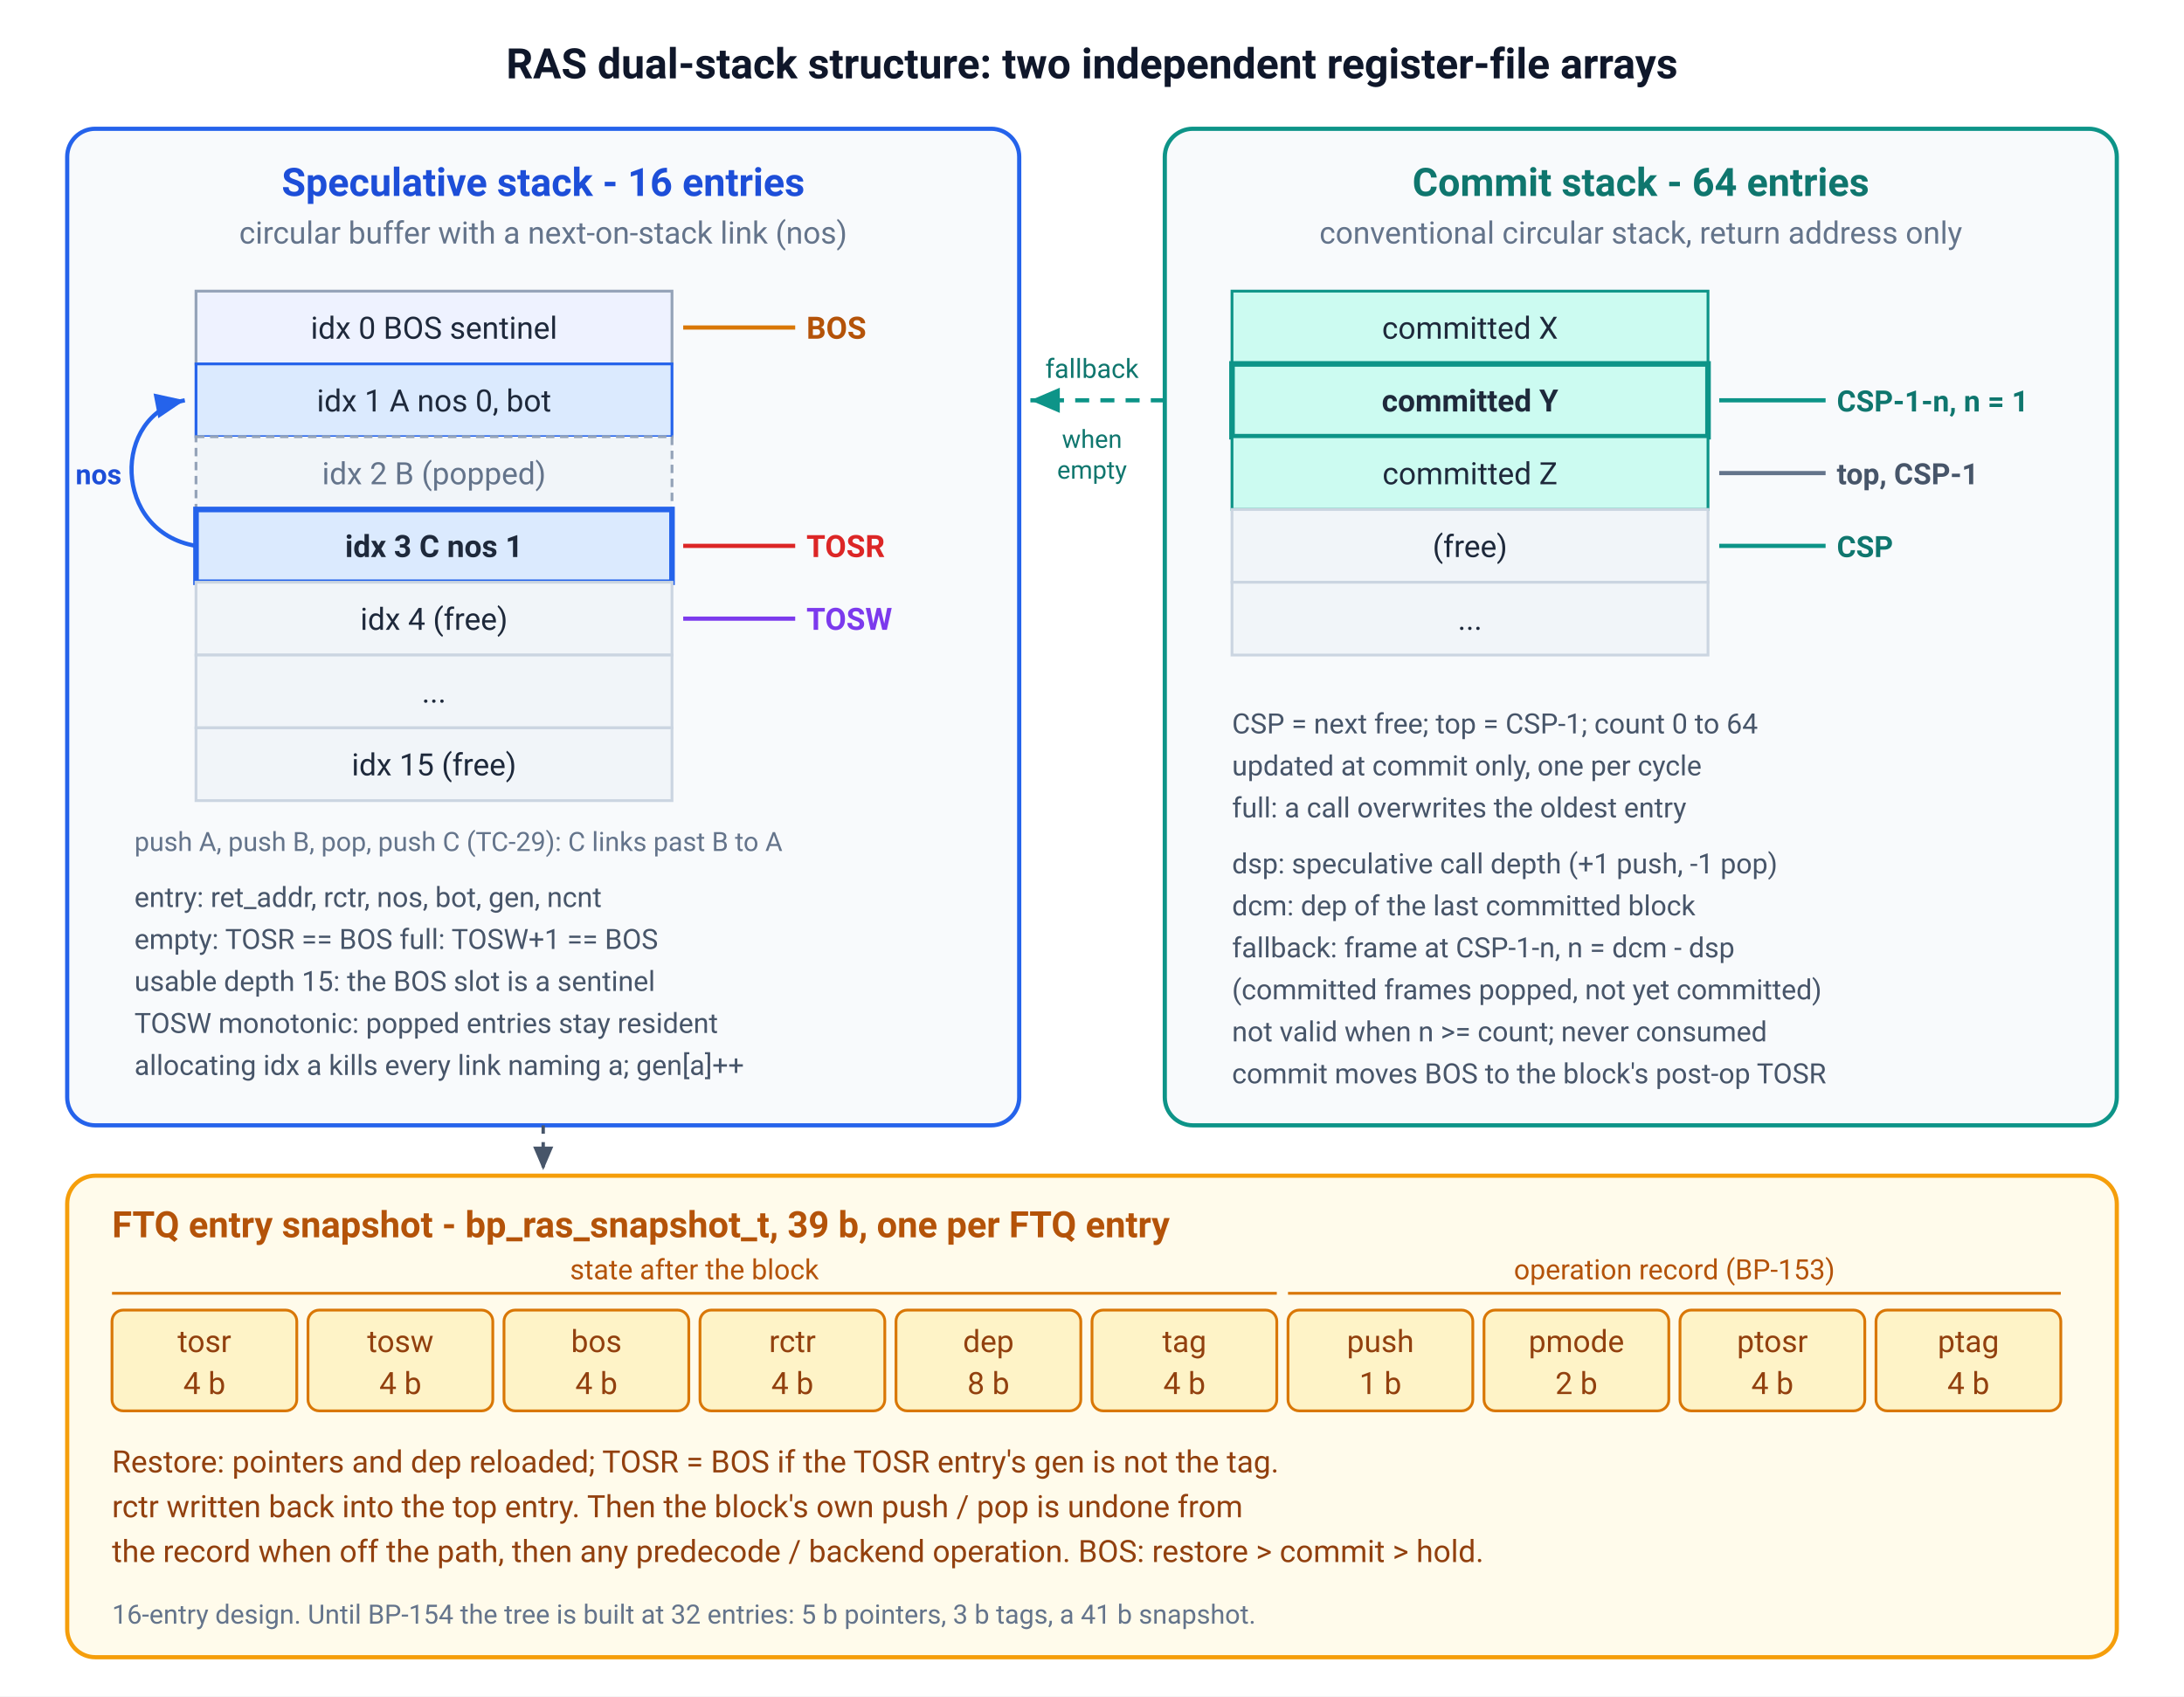
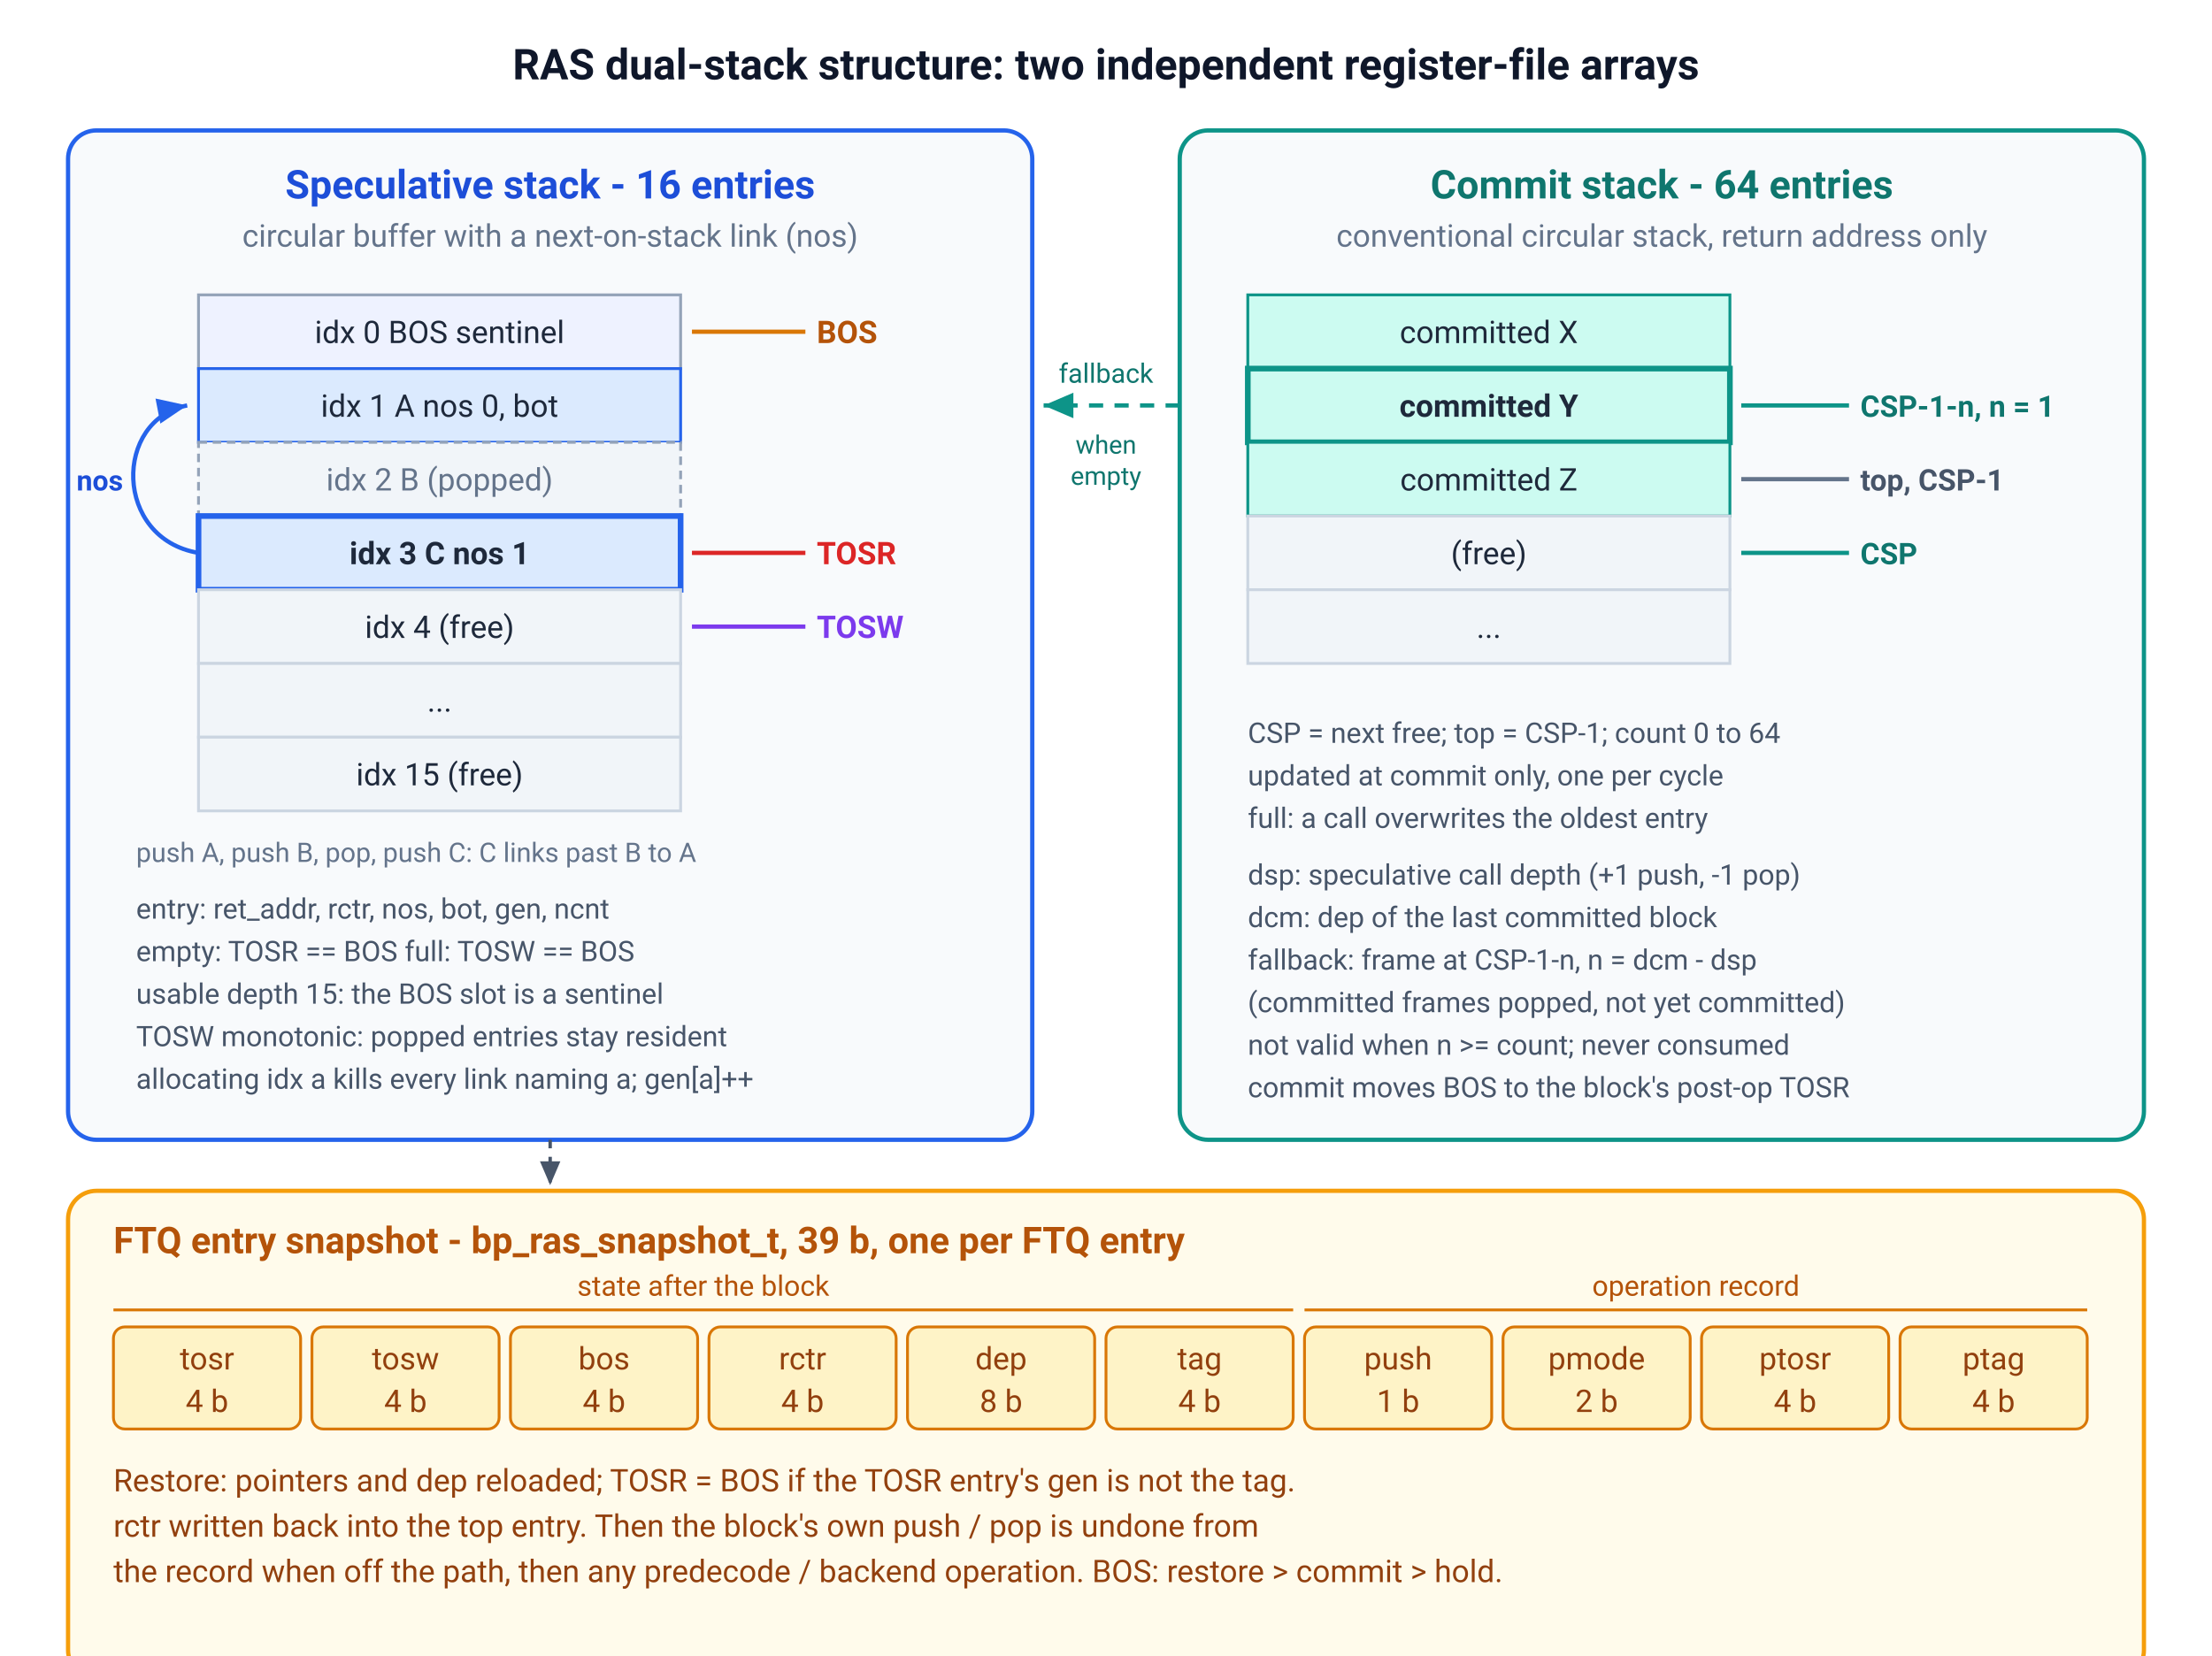
- <svg xmlns="http://www.w3.org/2000/svg" width="780" height="606" viewBox="0 0 780 606" font-family="-apple-system, Segoe UI, Roboto, sans-serif">
+ <svg xmlns="http://www.w3.org/2000/svg" width="780" height="584" viewBox="0 0 780 584" font-family="-apple-system, Segoe UI, Roboto, sans-serif">
  <rect x="0" y="0" width="780" height="606" fill="#ffffff" />
  <defs>
    <marker id="ahL" markerWidth="10" markerHeight="10" refX="7" refY="3" orient="auto">
      <path d="M0,0 L7,3 L0,6 z" fill="#0d9488" />
    </marker>
    <marker id="ahP" markerWidth="9" markerHeight="9" refX="7" refY="3" orient="auto">
      <path d="M0,0 L7,3 L0,6 z" fill="#475569" />
    </marker>
    <marker id="ahN" markerWidth="9" markerHeight="9" refX="7" refY="3" orient="auto">
      <path d="M0,0 L7,3 L0,6 z" fill="#2563eb" />
    </marker>
  </defs>
  <text x="390" y="28" text-anchor="middle" font-size="15" font-weight="700" fill="#0f172a">RAS dual-stack structure: two independent register-file arrays</text>
  <rect x="24" y="46" width="340" height="356" rx="10" fill="#f8fafc" stroke="#2563eb" stroke-width="1.5" />
  <text x="194" y="70" text-anchor="middle" font-size="14" font-weight="700" fill="#1d4ed8">Speculative stack - 16 entries</text>
  <text x="194" y="87" text-anchor="middle" font-size="11" fill="#64748b">circular buffer with a next-on-stack link (nos)</text>
  <g font-size="11" fill="#1e293b">
    <rect x="70" y="104" width="170" height="26" fill="#eef2ff" stroke="#94a3b8" />
    <text x="155" y="121" text-anchor="middle">idx 0   BOS sentinel</text>
    <rect x="70" y="130" width="170" height="26" fill="#dbeafe" stroke="#2563eb" />
    <text x="155" y="147" text-anchor="middle">idx 1   A   nos 0, bot</text>
    <rect x="70" y="156" width="170" height="26" fill="#f1f5f9" stroke="#94a3b8" stroke-dasharray="3,2" />
    <text x="155" y="173" text-anchor="middle" fill="#64748b">idx 2   B   (popped)</text>
    <rect x="70" y="182" width="170" height="26" fill="#dbeafe" stroke="#2563eb" stroke-width="2" />
    <text x="155" y="199" text-anchor="middle" font-weight="700">idx 3   C   nos 1</text>
    <rect x="70" y="208" width="170" height="26" fill="#f1f5f9" stroke="#cbd5e1" />
    <text x="155" y="225" text-anchor="middle">idx 4   (free)</text>
    <rect x="70" y="234" width="170" height="26" fill="#f1f5f9" stroke="#cbd5e1" />
    <text x="155" y="251" text-anchor="middle">...</text>
    <rect x="70" y="260" width="170" height="26" fill="#f1f5f9" stroke="#cbd5e1" />
    <text x="155" y="277" text-anchor="middle">idx 15  (free)</text>
  </g>
  <path d="M70,195 C40,190 40,148 66,143" fill="none" stroke="#2563eb" stroke-width="1.5" marker-end="url(#ahN)" />
  <text x="27" y="173" font-size="10" font-weight="700" fill="#1d4ed8">nos</text>
  <g font-size="11" font-weight="700">
    <line x1="284" y1="117" x2="244" y2="117" stroke="#d97706" stroke-width="1.5" />
    <text x="288" y="121" fill="#b45309">BOS</text>
    <line x1="284" y1="195" x2="244" y2="195" stroke="#dc2626" stroke-width="1.5" />
    <text x="288" y="199" fill="#dc2626">TOSR</text>
    <line x1="284" y1="221" x2="244" y2="221" stroke="#7c3aed" stroke-width="1.5" />
    <text x="288" y="225" fill="#7c3aed">TOSW</text>
  </g>
-   <text x="48" y="304" font-size="9.5" fill="#64748b">push A, push B, pop, push C (TC-29): C links past B to A</text>
+   <text x="48" y="304" font-size="9.5" fill="#64748b">push A, push B, pop, push C: C links past B to A</text>
  <g font-size="10" fill="#475569">
    <text x="48" y="324">entry: ret_addr, rctr, nos, bot, gen, ncnt</text>
-     <text x="48" y="339">empty: TOSR == BOS        full: TOSW+1 == BOS</text>
+     <text x="48" y="339">empty: TOSR == BOS        full: TOSW == BOS</text>
    <text x="48" y="354">usable depth 15: the BOS slot is a sentinel</text>
    <text x="48" y="369">TOSW monotonic: popped entries stay resident</text>
    <text x="48" y="384">allocating idx a kills every link naming a; gen[a]++</text>
  </g>
  <rect x="416" y="46" width="340" height="356" rx="10" fill="#f8fafc" stroke="#0d9488" stroke-width="1.5" />
  <text x="586" y="70" text-anchor="middle" font-size="14" font-weight="700" fill="#0f766e">Commit stack - 64 entries</text>
  <text x="586" y="87" text-anchor="middle" font-size="11" fill="#64748b">conventional circular stack, return address only</text>
  <g font-size="11" fill="#1e293b">
    <rect x="440" y="104" width="170" height="26" fill="#ccfbf1" stroke="#0d9488" />
    <text x="525" y="121" text-anchor="middle">committed X</text>
    <rect x="440" y="130" width="170" height="26" fill="#ccfbf1" stroke="#0d9488" stroke-width="2" />
    <text x="525" y="147" text-anchor="middle" font-weight="700">committed Y</text>
    <rect x="440" y="156" width="170" height="26" fill="#ccfbf1" stroke="#0d9488" />
    <text x="525" y="173" text-anchor="middle">committed Z</text>
    <rect x="440" y="182" width="170" height="26" fill="#f1f5f9" stroke="#cbd5e1" />
    <text x="525" y="199" text-anchor="middle">(free)</text>
    <rect x="440" y="208" width="170" height="26" fill="#f1f5f9" stroke="#cbd5e1" />
    <text x="525" y="225" text-anchor="middle">...</text>
  </g>
  <g font-size="10.5" font-weight="700">
    <line x1="652" y1="143" x2="614" y2="143" stroke="#0d9488" stroke-width="1.5" />
    <text x="656" y="147" fill="#0f766e">CSP-1-n, n = 1</text>
    <line x1="652" y1="169" x2="614" y2="169" stroke="#64748b" stroke-width="1.5" />
    <text x="656" y="173" fill="#475569">top, CSP-1</text>
    <line x1="652" y1="195" x2="614" y2="195" stroke="#0d9488" stroke-width="1.5" />
    <text x="656" y="199" fill="#0f766e">CSP</text>
  </g>
  <g font-size="10" fill="#475569">
    <text x="440" y="262">CSP = next free; top = CSP-1; count 0 to 64</text>
    <text x="440" y="277">updated at commit only, one per cycle</text>
    <text x="440" y="292">full: a call overwrites the oldest entry</text>
    <text x="440" y="312">dsp: speculative call depth (+1 push, -1 pop)</text>
    <text x="440" y="327">dcm: dep of the last committed block</text>
    <text x="440" y="342">fallback: frame at CSP-1-n, n = dcm - dsp</text>
    <text x="440" y="357">(committed frames popped, not yet committed)</text>
    <text x="440" y="372">not valid when n &gt;= count; never consumed</text>
    <text x="440" y="387">commit moves BOS to the block's post-op TOSR</text>
  </g>
  <line x1="416" y1="143" x2="368" y2="143" stroke="#0d9488" stroke-width="1.5" stroke-dasharray="5,4" marker-end="url(#ahL)" />
  <text x="390" y="135" text-anchor="middle" font-size="9.5" fill="#0f766e">fallback</text>
  <text x="390" y="160" text-anchor="middle" font-size="9" fill="#0f766e">when</text>
  <text x="390" y="171" text-anchor="middle" font-size="9" fill="#0f766e">empty</text>
  <rect x="24" y="420" width="732" height="172" rx="10" fill="#fffbeb" stroke="#f59e0b" stroke-width="1.5" />
  <text x="40" y="442" font-size="13" font-weight="700" fill="#b45309">FTQ entry snapshot - bp_ras_snapshot_t, 39 b, one per FTQ entry</text>
  <g font-size="10" fill="#b45309" text-anchor="middle">
    <line x1="40" y1="462" x2="456" y2="462" stroke="#d97706" stroke-width="1" />
    <text x="248" y="457">state after the block</text>
    <line x1="460" y1="462" x2="736" y2="462" stroke="#d97706" stroke-width="1" />
-     <text x="598" y="457">operation record (BP-153)</text>
+     <text x="598" y="457">operation record</text>
  </g>
  <g font-size="11" fill="#92400e" text-anchor="middle">
    <rect x="40" y="468" width="66" height="36" rx="4" fill="#fef3c7" stroke="#d97706" />
    <text x="73" y="483">tosr</text>
    <text x="73" y="498">4 b</text>
    <rect x="110" y="468" width="66" height="36" rx="4" fill="#fef3c7" stroke="#d97706" />
    <text x="143" y="483">tosw</text>
    <text x="143" y="498">4 b</text>
    <rect x="180" y="468" width="66" height="36" rx="4" fill="#fef3c7" stroke="#d97706" />
    <text x="213" y="483">bos</text>
    <text x="213" y="498">4 b</text>
    <rect x="250" y="468" width="66" height="36" rx="4" fill="#fef3c7" stroke="#d97706" />
    <text x="283" y="483">rctr</text>
    <text x="283" y="498">4 b</text>
    <rect x="320" y="468" width="66" height="36" rx="4" fill="#fef3c7" stroke="#d97706" />
    <text x="353" y="483">dep</text>
    <text x="353" y="498">8 b</text>
    <rect x="390" y="468" width="66" height="36" rx="4" fill="#fef3c7" stroke="#d97706" />
    <text x="423" y="483">tag</text>
    <text x="423" y="498">4 b</text>
    <rect x="460" y="468" width="66" height="36" rx="4" fill="#fef3c7" stroke="#d97706" />
    <text x="493" y="483">push</text>
    <text x="493" y="498">1 b</text>
    <rect x="530" y="468" width="66" height="36" rx="4" fill="#fef3c7" stroke="#d97706" />
    <text x="563" y="483">pmode</text>
    <text x="563" y="498">2 b</text>
    <rect x="600" y="468" width="66" height="36" rx="4" fill="#fef3c7" stroke="#d97706" />
    <text x="633" y="483">ptosr</text>
    <text x="633" y="498">4 b</text>
    <rect x="670" y="468" width="66" height="36" rx="4" fill="#fef3c7" stroke="#d97706" />
    <text x="703" y="483">ptag</text>
    <text x="703" y="498">4 b</text>
  </g>
  <g font-size="11" fill="#92400e">
    <text x="40" y="526">Restore: pointers and dep reloaded; TOSR = BOS if the TOSR entry's gen is not the tag.</text>
    <text x="40" y="542">rctr written back into the top entry. Then the block's own push / pop is undone from</text>
    <text x="40" y="558">the record when off the path, then any predecode / backend operation. BOS: restore &gt; commit &gt; hold.</text>
  </g>
-   <text x="40" y="580" font-size="9.5" fill="#64748b">16-entry design. Until BP-154 the tree is built at 32 entries: 5 b pointers, 3 b tags, a 41 b snapshot.</text>
  <line x1="194" y1="402" x2="194" y2="418" stroke="#475569" stroke-width="1.2" stroke-dasharray="3,3" marker-end="url(#ahP)" />
</svg>
